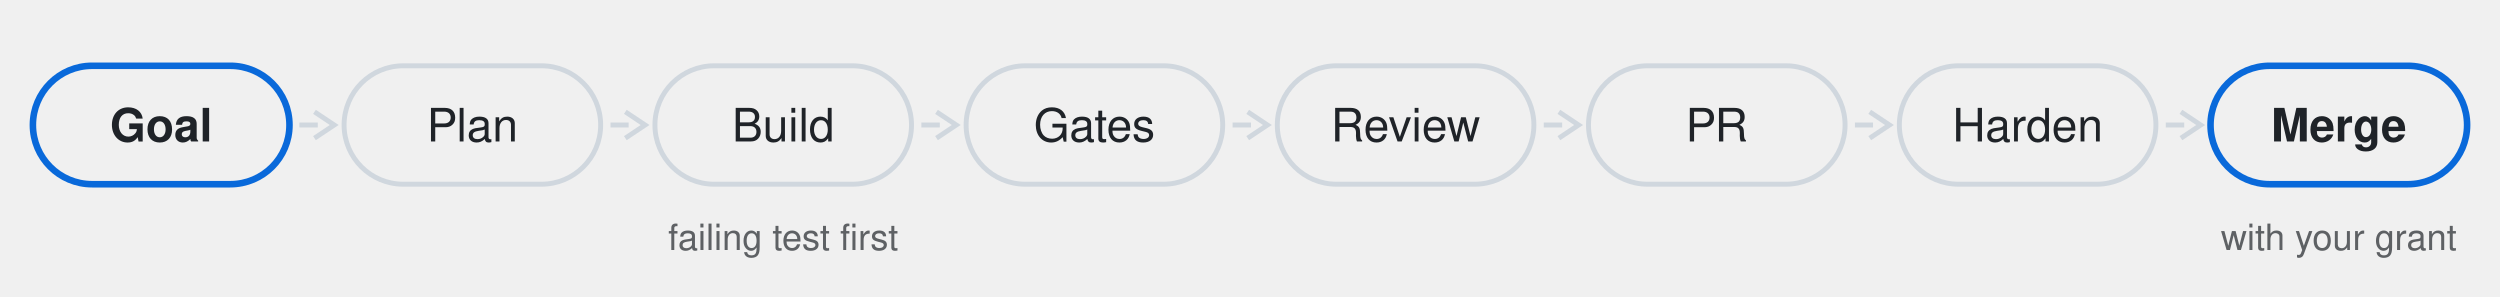
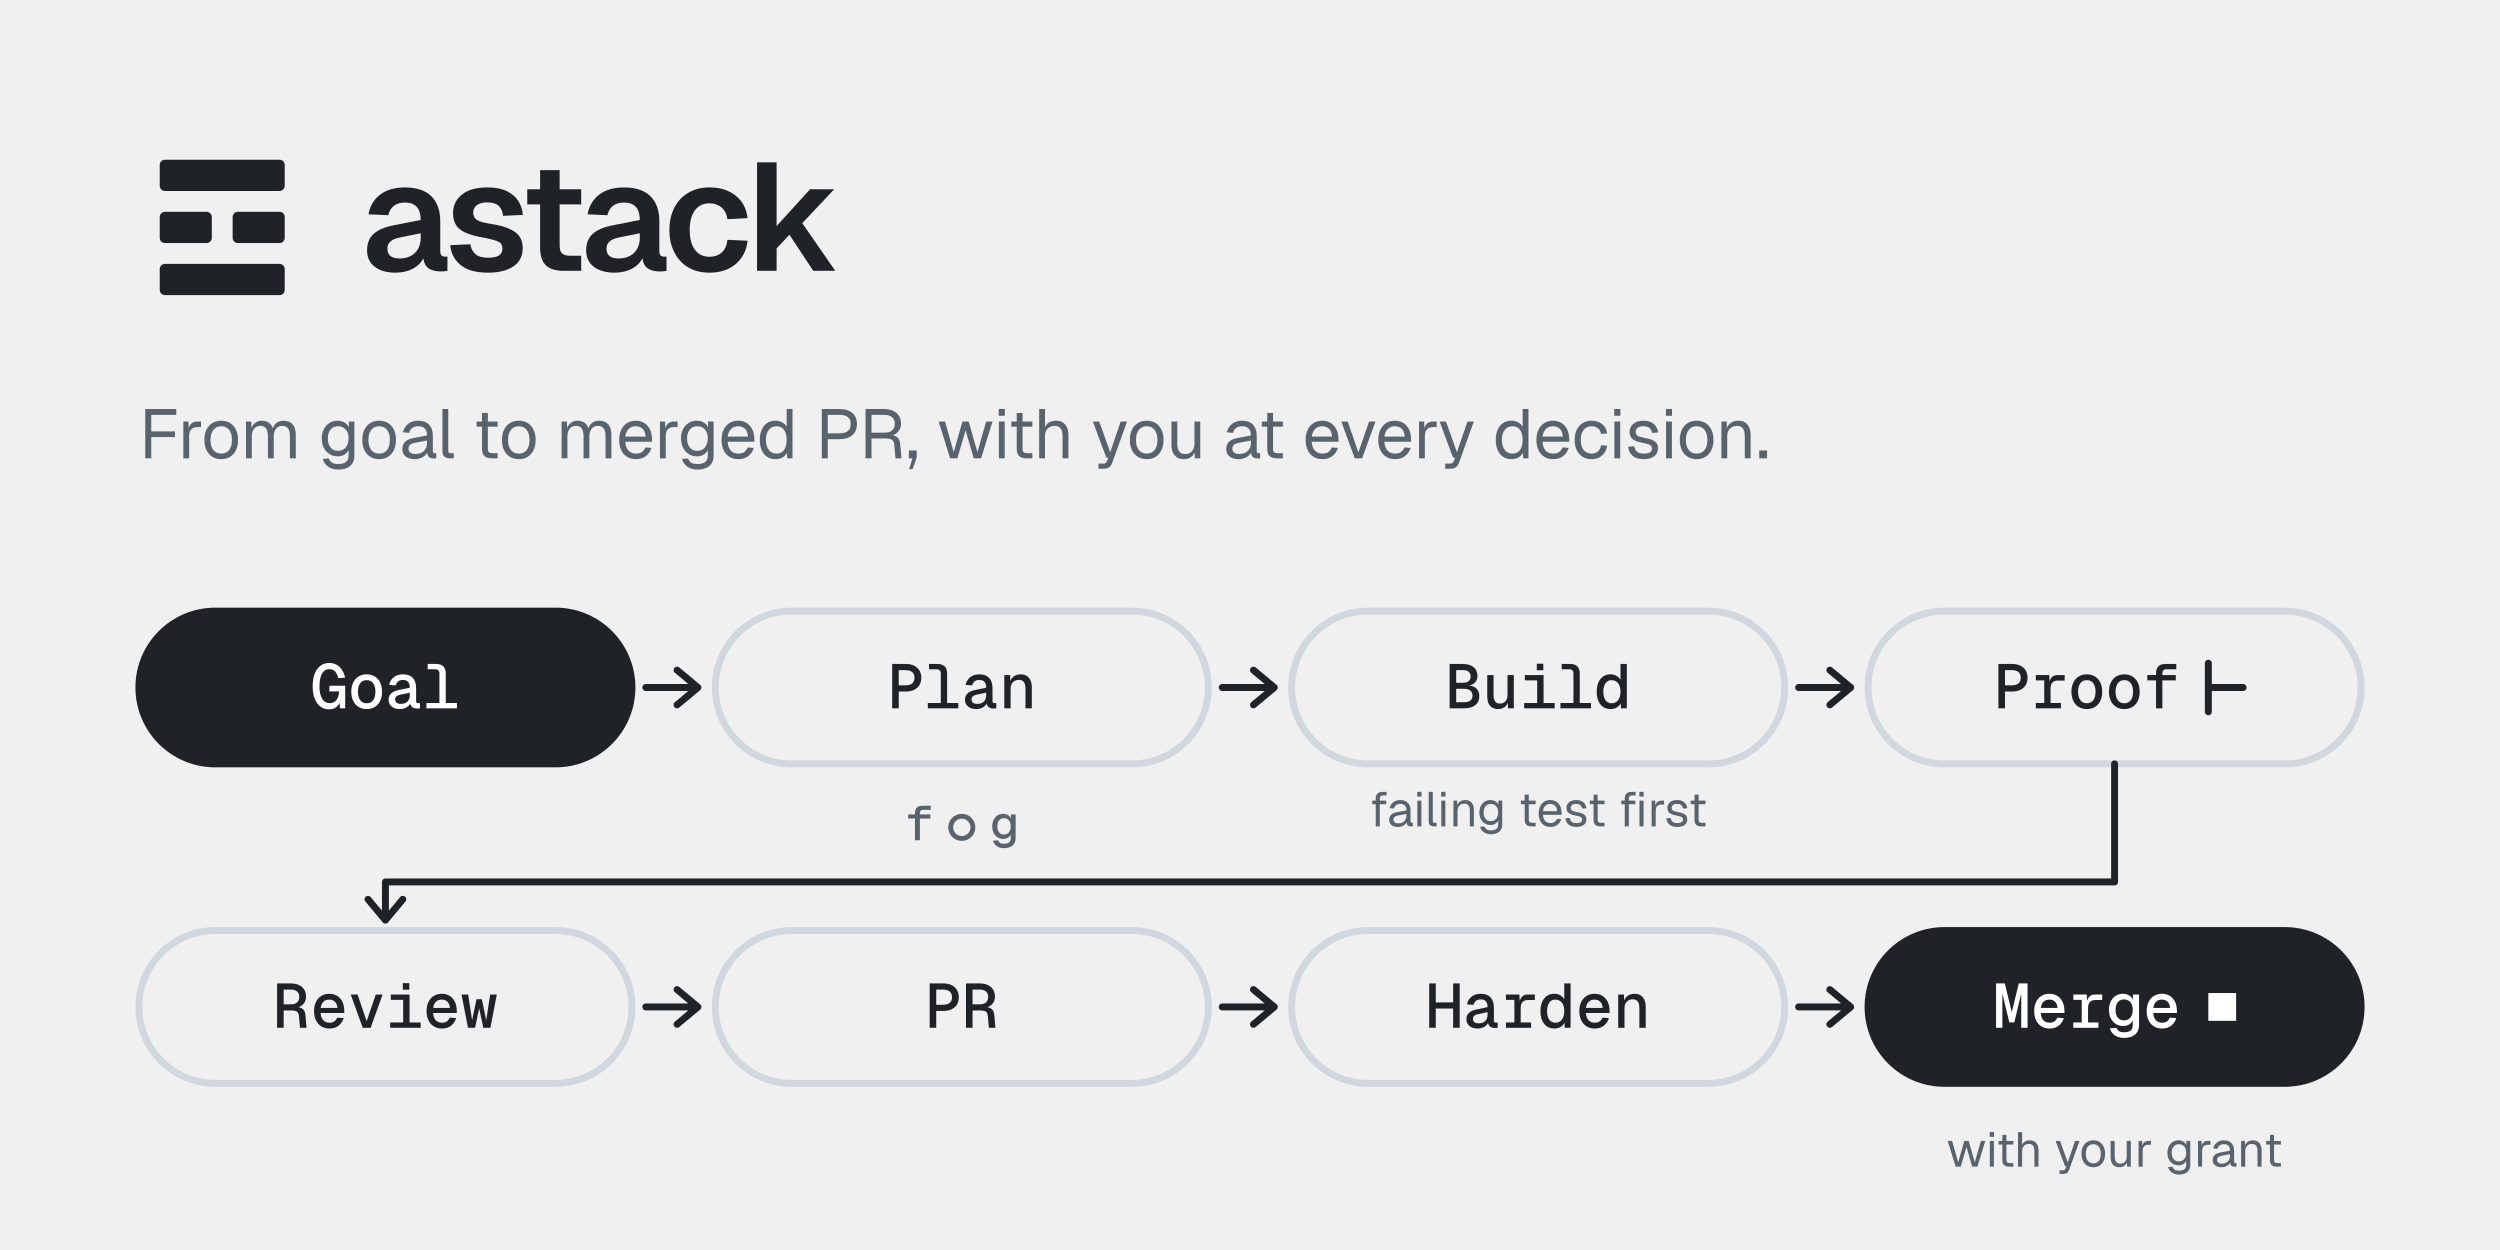
- <svg xmlns="http://www.w3.org/2000/svg" viewBox="0 0 760 90" width="760" height="90" font-family="ui-sans-serif,-apple-system,Segoe UI,Helvetica,Arial,sans-serif">
-   <rect x="10.0" y="20" width="78" height="36" rx="18" fill="none" stroke="#0969da" stroke-width="2" />
-   <text x="49.0" y="43" text-anchor="middle" font-size="14" font-weight="600" fill="#1f2328">Goal</text>
-   <path d="M91.0 38H96.6" stroke="#d0d7de" stroke-width="1.5" />
-   <path d="M95.6 34L101.6 38L95.6 42" fill="none" stroke="#d0d7de" stroke-width="1.5" />
-   <rect x="104.6" y="20" width="78" height="36" rx="18" fill="none" stroke="#d0d7de" stroke-width="1.5" />
-   <text x="143.6" y="43" text-anchor="middle" font-size="14" font-weight="400" fill="#1f2328">Plan</text>
-   <path d="M185.6 38H191.1" stroke="#d0d7de" stroke-width="1.5" />
-   <path d="M190.1 34L196.1 38L190.1 42" fill="none" stroke="#d0d7de" stroke-width="1.5" />
-   <rect x="199.1" y="20" width="78" height="36" rx="18" fill="none" stroke="#d0d7de" stroke-width="1.5" />
-   <text x="238.1" y="43" text-anchor="middle" font-size="14" font-weight="400" fill="#1f2328">Build</text>
-   <path d="M280.1 38H285.7" stroke="#d0d7de" stroke-width="1.5" />
-   <path d="M284.7 34L290.7 38L284.7 42" fill="none" stroke="#d0d7de" stroke-width="1.5" />
-   <rect x="293.7" y="20" width="78" height="36" rx="18" fill="none" stroke="#d0d7de" stroke-width="1.5" />
-   <text x="332.7" y="43" text-anchor="middle" font-size="14" font-weight="400" fill="#1f2328">Gates</text>
-   <path d="M374.7 38H380.3" stroke="#d0d7de" stroke-width="1.5" />
-   <path d="M379.3 34L385.3 38L379.3 42" fill="none" stroke="#d0d7de" stroke-width="1.5" />
-   <rect x="388.3" y="20" width="78" height="36" rx="18" fill="none" stroke="#d0d7de" stroke-width="1.5" />
-   <text x="427.3" y="43" text-anchor="middle" font-size="14" font-weight="400" fill="#1f2328">Review</text>
-   <path d="M469.3 38H474.9" stroke="#d0d7de" stroke-width="1.5" />
-   <path d="M473.9 34L479.9 38L473.9 42" fill="none" stroke="#d0d7de" stroke-width="1.5" />
-   <rect x="482.9" y="20" width="78" height="36" rx="18" fill="none" stroke="#d0d7de" stroke-width="1.5" />
-   <text x="521.9" y="43" text-anchor="middle" font-size="14" font-weight="400" fill="#1f2328">PR</text>
-   <path d="M563.9 38H569.4" stroke="#d0d7de" stroke-width="1.5" />
-   <path d="M568.4 34L574.4 38L568.4 42" fill="none" stroke="#d0d7de" stroke-width="1.5" />
-   <rect x="577.4" y="20" width="78" height="36" rx="18" fill="none" stroke="#d0d7de" stroke-width="1.5" />
-   <text x="616.4" y="43" text-anchor="middle" font-size="14" font-weight="400" fill="#1f2328">Harden</text>
-   <path d="M658.4 38H664.0" stroke="#d0d7de" stroke-width="1.5" />
-   <path d="M663.0 34L669.0 38L663.0 42" fill="none" stroke="#d0d7de" stroke-width="1.5" />
-   <rect x="672.0" y="20" width="78" height="36" rx="18" fill="none" stroke="#0969da" stroke-width="2" />
-   <text x="711.0" y="43" text-anchor="middle" font-size="14" font-weight="600" fill="#1f2328">Merge</text>
-   <text x="238.1" y="76" text-anchor="middle" font-size="11" fill="#1f2328" opacity="0.7">failing test first</text>
-   <text x="711.0" y="76" text-anchor="middle" font-size="11" fill="#1f2328" opacity="0.7">with your grant</text>
+ <svg xmlns="http://www.w3.org/2000/svg" width="720" height="360" viewBox="0 0 720 360">
+   <defs>
+     <path id="a" d="M225 12q-84 0-135-38T39-134q0-69 43-108t131-56l177-35q0-114-103-114-46 0-73 22-27 21-36 61l-130-6q16-84 78-130t161-46q114 0 173 58 58 57 58 164v194q0 21 8 29 7 8 22 8h17V0q-17 4-47 4-43 0-73-18t-38-67v-1q-20 42-68 68-49 26-114 26m26-93q64 0 102-37 37-37 37-98v-30l-138 28q-43 9-61 27-19 17-19 45 0 65 79 65" />
+     <path id="b" d="M287 12q-122 0-182-51T39-168l131-6q7 42 34 65 26 23 84 23 45 0 69-14 23-15 23-46 0-18-8-30-9-12-33-21-25-9-72-18-81-14-127-34-46-21-64-52-19-31-19-77 0-74 58-121 57-47 168-47 77 0 127 25 49 24 75 65 25 40 29 90l-130 6q-2-38-26-63t-77-25q-45 0-68 18-24 18-24 48 0 32 23 48 22 15 82 25 82 12 130 33t69 53q20 31 20 75 0 77-61 119-62 41-165 41" />
+     <path id="c" d="M398 0H284q-80 0-117-36-38-37-38-117v-282H45v-99h84v-125h128v125h141v99H257v270q0 38 17 52 16 14 49 14h75Z" />
+     <path id="d" d="M302 12q-80 0-139-34-59-35-91-98-33-63-33-147t33-147q32-63 91-97 59-35 139-35 102 0 170 53 67 53 79 148l-132 7q-8-51-39-77-32-27-78-27-62 0-96 46t-34 129 34 129 96 46q47 0 79-27 31-27 38-84l132 6q-11 96-78 153-68 56-171 56" />
+     <path id="e" d="M198 0H70v-710h128v417l219-241h158L366-312 582 0H438L282-236l-84 89Z" />
+     <path id="f" d="M178 0H92v-710h446v84H178v238h342v82H178Z" />
+     <path id="g" d="M164 0H80v-530h74l3 98q27-98 126-98h52v80h-51q-120 0-120 130Z" />
+     <path id="h" d="M287 12q-73 0-128-34t-85-96q-30-63-30-147 0-85 30-147t85-96 128-34 128 34q54 34 84 96t30 147q0 84-30 147-30 62-84 96-55 34-128 34m0-80q73 0 114-52 40-53 40-145t-40-144q-41-53-114-53t-114 53q-41 52-41 144t41 145q41 52 114 52" />
+     <path id="i" d="M164 0H80v-530h77l2 93q20-49 59-77t90-28q60 0 101 29t58 82q17-53 57-82t98-29q85 0 130 53 45 52 45 148V0h-84v-323q0-145-111-145-55 0-88 40-34 40-34 111V0h-84v-317q0-71-25-111t-84-40q-55 0-89 40t-34 111Z" />
+     <path id="j" d="M281 162q-85 0-145-42T59 8l88-6q12 37 43 59 30 21 91 21 72 0 111-29 38-29 38-87v-86q-19 42-61 67t-94 25q-67 0-119-33-53-33-82-91-30-58-30-133 0-76 29-133 29-58 81-91 51-33 117-33 56 0 101 26 44 26 62 70v-84h80v494q0 93-61 146-62 52-172 52m-2-270q68 0 109-47 41-48 42-130 2-82-40-129-42-48-111-48-70 0-108 48-39 47-39 129t40 130q39 47 107 47" />
+     <path id="k" d="M223 12q-82 0-130-38-49-38-49-106t40-107 127-55l188-35q0-133-126-133-55 0-87 25-32 24-44 70l-89-7q15-75 73-121 57-47 147-47 102 0 156 58 54 57 54 158v219q0 33 28 33h21V0q-12 2-32 2-46 0-69-18-24-19-30-61l-1-5q-20 41-69 68-49 26-108 26m8-74q80 0 124-45t44-111v-38l-172 32q-54 10-74 31-21 20-21 53 0 37 27 58 26 20 72 20" />
+     <path id="l" d="M243 0h-59q-46 0-75-24t-29-76v-610h84v603q0 33 33 33h46Z" />
+     <path id="m" d="M358 0h-84q-72 0-106-33-35-33-35-103v-320H55v-74h78v-124h84v124h141v74H217v318q0 36 16 50t49 14h76Z" />
+     <path id="n" d="M287 12q-75 0-129-34-55-34-84-96-30-63-30-147t30-146q29-62 83-96 53-35 126-35 69 0 122 33 53 32 83 94 29 62 29 151v25H132q5 85 46 128 40 43 109 43 52 0 86-24 33-25 46-65l90 7q-21 71-79 117-59 45-143 45M132-313h293q-6-77-44-113-39-36-98-36-61 0-100 38-40 37-51 111" />
+     <path id="o" d="M268 12q-69 0-119-34-51-34-78-96T44-265t27-147 78-96q50-34 119-34 53 0 97 23 44 22 66 63v-254h84V0h-76l-3-80q-22 43-67 68-45 24-101 24m17-80q71 0 109-53 37-53 37-144 0-92-37-144-38-53-109-53-70 0-111 53-42 52-42 144 0 91 42 144 41 53 111 53" />
+     <path id="p" d="M178 0H92v-710h255q119 0 185 57t66 158q0 103-66 161t-185 58H178Zm0-626v266h169q161 0 161-135 0-131-161-131Z" />
+     <path id="q" d="M178 0H92v-710h269q112 0 177 58t65 157q0 41-17 75-17 33-44 56t-59 32q47 8 75 38 27 30 32 85L610 0h-87l-18-200q-4-44-31-65-28-21-90-21H178Zm0-626v256h194q65 0 103-33t38-94q0-62-39-95-39-34-113-34Z" />
+     <path id="r" d="M97 156H47L95 0H44v-113h113v99Z" />
+     <path id="s" d="M291 0H186L22-530h92L238-88l126-442h90L580-88l125-442h92L633 0H527L409-403Z" />
+     <path id="t" d="M164 0H80v-530h84Zm2-613H78v-98h88Z" />
+     <path id="u" d="M164 0H80v-710h84v263q21-49 63-72t97-23q86 0 132 56 45 56 45 145V0h-84v-317q0-151-111-151-64 0-103 39t-39 113Z" />
+     <path id="v" d="M172 150h-69V76h61q28 0 42-8 13-9 20-28l19-50h-29L22-530h92L272-88l151-442h92L300 67q-15 43-45 63t-83 20" />
+     <path id="w" d="M254 12q-79 0-126-53-48-54-48-148v-341h84v318q0 77 28 114 27 36 84 36 63 0 99-40 36-41 36-112v-316h84V0h-80v-86q-44 98-161 98" />
+     <path id="x" d="M321 0H215L22-530h92L268-86l154-444h92Z" />
+     <path id="y" d="M287 12q-74 0-128-34-55-34-85-96-30-63-30-147t30-146 85-96q54-35 128-35 92 0 152 48 60 47 73 136l-88 6q-9-53-46-81-37-29-91-29-73 0-114 53-41 52-41 144t41 145q41 52 114 52 54 0 91-30t46-90l88 6q-13 88-73 141T287 12" />
+     <path id="z" d="M273 12q-109 0-166-50-57-51-63-129l88-6q8 48 40 77 31 28 101 28 54 0 84-17 29-18 29-57 0-21-9-35-10-14-38-24-28-11-82-21-74-14-116-35t-59-51-17-72q0-71 53-116 52-46 148-46 70 0 115 25 44 24 67 63t28 82l-88 6q-4-38-31-67-28-29-93-29-57 0-84 22t-27 56q0 39 25 58 25 18 95 30 78 13 122 33t62 50q17 29 17 71 0 73-56 114-57 40-145 40" />
+     <path id="A" d="M164 0H80v-530h77l2 95q21-55 65-81 43-26 98-26 61 0 101 27 39 27 59 73 19 45 19 101V0h-84v-317q0-74-26-112-27-39-87-39-61 0-100 39-40 38-40 112Z" />
+     <path id="B" d="M157 0H44v-113h113Z" />
+     <path id="C" d="M299 16q-77 0-136-42-59-43-93-125T36-354q0-115 32-198 32-84 92-129 59-45 142-45 100 0 165 64t88 171l-109 7q-15-65-50-104-36-39-93-39-76 0-117 71t-41 202 43 201q42 70 120 70 69 0 109-51 39-52 42-137H303v-91h253V0h-85l-3-91q-23 48-64 78-42 29-105 29" />
+     <path id="D" d="M300 12q-74 0-129-34-56-34-86-96-31-63-31-148t31-147q30-63 86-97 55-34 129-34t130 34q55 34 86 97 30 62 30 147t-30 148q-31 62-86 96-56 34-130 34m0-93q67 0 104-49 36-49 36-136t-36-136q-37-49-104-49t-103 49q-37 49-37 136t37 136q36 49 103 49" />
+     <path id="E" d="M228 12q-50 0-90-18T75-57q-24-33-24-77 0-68 42-105 41-38 125-55l172-36q0-124-108-124-50 0-78 23t-38 64l-106-7q15-76 73-123t149-47q102 0 156 58 53 58 53 160v210q0 18 8 26 7 7 23 7h30V0l-19 2-27 1q-90 0-108-77l-1-2q-20 39-65 64-46 24-104 24m15-83q73 0 110-37 37-38 37-101v-41l-148 30q-48 10-67 29-19 18-19 49 0 34 23 53 23 18 64 18" />
+     <path id="F" d="M544 0H56v-85h208v-474q0-31-17-48-17-18-49-18H76v-85h133q156 0 156 156v469h179Z" />
+     <path id="G" d="M191 0H86v-710h220q74 0 130 27 55 27 86 77 30 49 30 117t-30 118q-31 49-86 76-56 26-130 26H191Zm0-611v243h104q76 0 112-31t36-90q0-60-36-91t-112-31Z" />
+     <path id="H" d="M181 0H80v-532h93l2 96q21-55 66-81 45-27 101-27 59 0 99 27 39 26 59 72 20 45 20 102V0H419v-317q0-139-106-139-55 0-93 36-39 36-39 105Z" />
+     <path id="I" d="M313 0H83v-710h206q117 0 178 51t61 142q0 58-35 99t-97 52q79 10 121 55 41 45 41 114 0 94-64 146Q429 0 313 0M188-612v203h103q66 0 97-26 31-27 31-75 0-49-31-75-31-27-97-27Zm0 300v214h126q68 0 102-27 33-28 33-77 0-52-34-81-35-29-101-29Z" />
+     <path id="J" d="M254 12q-77 0-123-52T85-188v-344h101v318q0 72 25 105t76 33q56 0 89-37t33-105v-314h101V0h-95v-89Q371 12 254 12" />
+     <path id="K" d="M564 0H76v-85h208v-362H86v-85h300v447h178ZM382-609H278v-105h104Z" />
+     <path id="L" d="M258 12Q156 12 96-62q-60-75-60-204t60-203q60-75 162-75 56 0 98 26 41 26 61 61v-253h101V0h-94l-3-81q-23 42-64 68-42 25-99 25m17-93q66 0 104-49 38-50 38-136 0-87-38-136-39-49-106-49-61 0-96 49t-35 136q0 86 35 136 35 49 98 49" />
+     <path id="M" d="M486 0H84v-85h135v-362H84v-85h215l6 104q26-104 128-104h113v88H437q-117 0-117 128v231h166Z" />
+     <path id="N" d="M309 0H208v-447H68v-85h140v-28q0-74 37-112t115-38h172v85H370q-31 0-46 18-15 17-15 48v27h215v85H309Z" />
+     <path id="O" d="M172 0H67v-710h221q112 0 177 57t65 155q0 64-35 109-36 44-85 59 52 10 79 41 26 30 31 87L538 0H433l-16-182q-4-53-29-74-26-21-92-21H172Zm0-611v236h114q66 0 101-31t35-87q0-57-35-87-35-31-101-31Z" />
+     <path id="P" d="M305 12q-75 0-130-34-56-35-86-97-31-63-31-147t30-146q30-63 85-97 55-35 129-35 70 0 125 33 54 33 85 96 30 63 30 151v28H163q5 77 43 116 37 39 100 39 47 0 78-22t43-59l105 7q-23 76-82 122-59 45-145 45M164-317h268q-5-68-41-101t-90-33q-56 0-92 34t-45 100" />
+     <path id="Q" d="M363 0H237L45-532h109l146 425 146-425h109Z" />
+     <path id="R" d="M234 0H121L18-532h106l63 411 70-336h86l70 336 63-411h106L480 0H366l-66-311Z" />
+     <path id="S" d="M161 0H56v-710h105v304h278v-304h105V0H439v-308H161Z" />
+     <path id="T" d="M340-86h-80L149-548V0H48v-710h140l112 459 112-459h140V0H451v-548Z" />
+     <path id="U" d="M297 162q-90 0-150-42T70 8l106-7q11 34 39 53 27 18 82 18 67 0 103-27 35-28 35-84v-78q-19 41-59 65-41 24-94 24-66 0-117-32-52-33-81-91-30-58-30-133 0-78 29-136 28-59 79-91 51-33 116-33 55 0 98 26 43 25 62 69l1-83h97v486q0 100-64 154t-175 54m-1-280q62 0 100-44t39-123q1-80-37-124-39-45-102-45-65 0-100 45-36 44-36 124 0 79 36 123t100 44" />
+     <path id="V" d="M216 0h-84v-456H60v-74h72v-48q0-59 34-95 34-37 106-37h84v74h-78q-31 0-46 17-16 17-16 47v42h133v74H216Z" />
+   </defs>
+   <g fill="#1f2328" transform="translate(40 40) scale(1.5)">
+     <rect width="24" height="6" x="4" y="4" rx="1" />
+     <rect width="10" height="6" x="4" y="14" rx="1" />
+     <rect width="10" height="6" x="18" y="14" rx="1" />
+     <rect width="24" height="6" x="4" y="24" rx="1" />
+   </g>
+   <use fill="#1f2328" href="#a" transform="translate(104 78) scale(0.044)" />
+   <use fill="#1f2328" href="#b" transform="translate(127.97 78) scale(0.044)" />
+   <use fill="#1f2328" href="#c" transform="translate(149.87 78) scale(0.044)" />
+   <use fill="#1f2328" href="#a" transform="translate(167.1 78) scale(0.044)" />
+   <use fill="#1f2328" href="#d" transform="translate(191.07 78) scale(0.044)" />
+   <use fill="#1f2328" href="#e" transform="translate(214.95 78) scale(0.044)" />
+   <use fill="#59636e" href="#f" transform="translate(40 132) scale(0.02)" />
+   <use fill="#59636e" href="#g" transform="translate(51.2 132) scale(0.02)" />
+   <use fill="#59636e" href="#h" transform="translate(57.98 132) scale(0.02)" />
+   <use fill="#59636e" href="#i" transform="translate(69.24 132) scale(0.02)" />
+   <use fill="#59636e" href="#j" transform="translate(91.78 132) scale(0.02)" />
+   <use fill="#59636e" href="#h" transform="translate(103.46 132) scale(0.02)" />
+   <use fill="#59636e" href="#k" transform="translate(115 132) scale(0.02)" />
+   <use fill="#59636e" href="#l" transform="translate(125.82 132) scale(0.02)" />
+   <use fill="#59636e" href="#m" transform="translate(136.16 132) scale(0.02)" />
+   <use fill="#59636e" href="#h" transform="translate(143.68 132) scale(0.02)" />
+   <use fill="#59636e" href="#i" transform="translate(160.14 132) scale(0.02)" />
+   <use fill="#59636e" href="#n" transform="translate(177.44 132) scale(0.02)" />
+   <use fill="#59636e" href="#g" transform="translate(188.46 132) scale(0.02)" />
+   <use fill="#59636e" href="#j" transform="translate(195.24 132) scale(0.02)" />
+   <use fill="#59636e" href="#n" transform="translate(206.92 132) scale(0.02)" />
+   <use fill="#59636e" href="#o" transform="translate(217.94 132) scale(0.02)" />
+   <use fill="#59636e" href="#p" transform="translate(234.84 132) scale(0.02)" />
+   <use fill="#59636e" href="#q" transform="translate(247.44 132) scale(0.02)" />
+   <use fill="#59636e" href="#r" transform="translate(260.88 132) scale(0.02)" />
+   <use fill="#59636e" href="#s" transform="translate(269.9 132) scale(0.02)" />
+   <use fill="#59636e" href="#t" transform="translate(286.08 132) scale(0.02)" />
+   <use fill="#59636e" href="#m" transform="translate(290.16 132) scale(0.02)" />
+   <use fill="#59636e" href="#u" transform="translate(297.68 132) scale(0.02)" />
+   <use fill="#59636e" href="#v" transform="translate(314.3 132) scale(0.02)" />
+   <use fill="#59636e" href="#h" transform="translate(324.52 132) scale(0.02)" />
+   <use fill="#59636e" href="#w" transform="translate(335.78 132) scale(0.02)" />
+   <use fill="#59636e" href="#k" transform="translate(352.28 132) scale(0.02)" />
+   <use fill="#59636e" href="#m" transform="translate(362.3 132) scale(0.02)" />
+   <use fill="#59636e" href="#n" transform="translate(375.14 132) scale(0.02)" />
+   <use fill="#59636e" href="#x" transform="translate(385.86 132) scale(0.02)" />
+   <use fill="#59636e" href="#n" transform="translate(396.06 132) scale(0.02)" />
+   <use fill="#59636e" href="#g" transform="translate(407.08 132) scale(0.02)" />
+   <use fill="#59636e" href="#v" transform="translate(414.16 132) scale(0.02)" />
+   <use fill="#59636e" href="#o" transform="translate(429.9 132) scale(0.02)" />
+   <use fill="#59636e" href="#n" transform="translate(441.6 132) scale(0.02)" />
+   <use fill="#59636e" href="#y" transform="translate(452.62 132) scale(0.02)" />
+   <use fill="#59636e" href="#t" transform="translate(463.34 132) scale(0.02)" />
+   <use fill="#59636e" href="#z" transform="translate(468.02 132) scale(0.02)" />
+   <use fill="#59636e" href="#t" transform="translate(478.22 132) scale(0.02)" />
+   <use fill="#59636e" href="#h" transform="translate(482.9 132) scale(0.02)" />
+   <use fill="#59636e" href="#A" transform="translate(494.16 132) scale(0.02)" />
+   <use fill="#59636e" href="#B" transform="translate(505.78 132) scale(0.02)" />
+   <rect width="142" height="44" x="40" y="176" fill="#1f2328" stroke="#1f2328" stroke-width="2" rx="22" />
+   <use fill="#fff" href="#C" transform="translate(89.4 204) scale(0.018)" />
+   <use fill="#fff" href="#D" transform="translate(100.2 204) scale(0.018)" />
+   <use fill="#fff" href="#E" transform="translate(111 204) scale(0.018)" />
+   <use fill="#fff" href="#F" transform="translate(121.8 204) scale(0.018)" />
+   <path fill="none" stroke="#1f2328" stroke-linecap="round" stroke-linejoin="round" stroke-width="2" d="M186 198h14m-5-5 6 5-6 5" />
+   <rect width="142" height="44" x="206" y="176" fill="none" stroke="#d0d7de" stroke-width="2" rx="22" />
+   <use fill="#1f2328" href="#G" transform="translate(255.4 204) scale(0.018)" />
+   <use fill="#1f2328" href="#F" transform="translate(266.2 204) scale(0.018)" />
+   <use fill="#1f2328" href="#E" transform="translate(277 204) scale(0.018)" />
+   <use fill="#1f2328" href="#H" transform="translate(287.8 204) scale(0.018)" />
+   <path fill="none" stroke="#1f2328" stroke-linecap="round" stroke-linejoin="round" stroke-width="2" d="M352 198h14m-5-5 6 5-6 5" />
+   <rect width="142" height="44" x="372" y="176" fill="none" stroke="#d0d7de" stroke-width="2" rx="22" />
+   <use fill="#1f2328" href="#I" transform="translate(416 204) scale(0.018)" />
+   <use fill="#1f2328" href="#J" transform="translate(426.8 204) scale(0.018)" />
+   <use fill="#1f2328" href="#K" transform="translate(437.6 204) scale(0.018)" />
+   <use fill="#1f2328" href="#F" transform="translate(448.4 204) scale(0.018)" />
+   <use fill="#1f2328" href="#L" transform="translate(459.2 204) scale(0.018)" />
+   <path fill="none" stroke="#1f2328" stroke-linecap="round" stroke-linejoin="round" stroke-width="2" d="M518 198h14m-5-5 6 5-6 5" />
+   <rect width="142" height="44" x="538" y="176" fill="none" stroke="#d0d7de" stroke-width="2" rx="22" />
+   <path fill="none" stroke="#1f2328" stroke-linecap="round" stroke-width="2" d="M636 191v14m0-7h10" />
+   <use fill="#1f2328" href="#G" transform="translate(574 204) scale(0.018)" />
+   <use fill="#1f2328" href="#M" transform="translate(584.8 204) scale(0.018)" />
+   <use fill="#1f2328" href="#D" transform="translate(595.6 204) scale(0.018)" />
+   <use fill="#1f2328" href="#D" transform="translate(606.4 204) scale(0.018)" />
+   <use fill="#1f2328" href="#N" transform="translate(617.2 204) scale(0.018)" />
+   <rect width="142" height="44" x="40" y="268" fill="none" stroke="#d0d7de" stroke-width="2" rx="22" />
+   <use fill="#1f2328" href="#O" transform="translate(78.6 296) scale(0.018)" />
+   <use fill="#1f2328" href="#P" transform="translate(89.4 296) scale(0.018)" />
+   <use fill="#1f2328" href="#Q" transform="translate(100.2 296) scale(0.018)" />
+   <use fill="#1f2328" href="#K" transform="translate(111 296) scale(0.018)" />
+   <use fill="#1f2328" href="#P" transform="translate(121.8 296) scale(0.018)" />
+   <use fill="#1f2328" href="#R" transform="translate(132.6 296) scale(0.018)" />
+   <path fill="none" stroke="#1f2328" stroke-linecap="round" stroke-linejoin="round" stroke-width="2" d="M186 290h14m-5-5 6 5-6 5" />
+   <rect width="142" height="44" x="206" y="268" fill="none" stroke="#d0d7de" stroke-width="2" rx="22" />
+   <use fill="#1f2328" href="#G" transform="translate(266.2 296) scale(0.018)" />
+   <use fill="#1f2328" href="#O" transform="translate(277 296) scale(0.018)" />
+   <path fill="none" stroke="#1f2328" stroke-linecap="round" stroke-linejoin="round" stroke-width="2" d="M352 290h14m-5-5 6 5-6 5" />
+   <rect width="142" height="44" x="372" y="268" fill="none" stroke="#d0d7de" stroke-width="2" rx="22" />
+   <use fill="#1f2328" href="#S" transform="translate(410.6 296) scale(0.018)" />
+   <use fill="#1f2328" href="#E" transform="translate(421.4 296) scale(0.018)" />
+   <use fill="#1f2328" href="#M" transform="translate(432.2 296) scale(0.018)" />
+   <use fill="#1f2328" href="#L" transform="translate(443 296) scale(0.018)" />
+   <use fill="#1f2328" href="#P" transform="translate(453.8 296) scale(0.018)" />
+   <use fill="#1f2328" href="#H" transform="translate(464.6 296) scale(0.018)" />
+   <path fill="none" stroke="#1f2328" stroke-linecap="round" stroke-linejoin="round" stroke-width="2" d="M518 290h14m-5-5 6 5-6 5" />
+   <rect width="142" height="44" x="538" y="268" fill="#1f2328" stroke="#1f2328" stroke-width="2" rx="22" />
+   <path fill="#fff" d="M636 286h8v8h-8z" />
+   <use fill="#fff" href="#T" transform="translate(574 296) scale(0.018)" />
+   <use fill="#fff" href="#P" transform="translate(584.8 296) scale(0.018)" />
+   <use fill="#fff" href="#M" transform="translate(595.6 296) scale(0.018)" />
+   <use fill="#fff" href="#U" transform="translate(606.4 296) scale(0.018)" />
+   <use fill="#fff" href="#P" transform="translate(617.2 296) scale(0.018)" />
+   <path fill="none" stroke="#1f2328" stroke-linecap="round" stroke-linejoin="round" stroke-width="2" d="M609 220v34H111v10m-5-5 5 6 5-6" />
+   <use fill="#59636e" href="#V" transform="translate(394.36 238) scale(0.014)" />
+   <use fill="#59636e" href="#k" transform="translate(399.47 238) scale(0.014)" />
+   <use fill="#59636e" href="#t" transform="translate(407.07 238) scale(0.014)" />
+   <use fill="#59636e" href="#l" transform="translate(410.35 238) scale(0.014)" />
+   <use fill="#59636e" href="#t" transform="translate(413.97 238) scale(0.014)" />
+   <use fill="#59636e" href="#A" transform="translate(417.47 238) scale(0.014)" />
+   <use fill="#59636e" href="#j" transform="translate(425.44 238) scale(0.014)" />
+   <use fill="#59636e" href="#m" transform="translate(437.25 238) scale(0.014)" />
+   <use fill="#59636e" href="#n" transform="translate(442.52 238) scale(0.014)" />
+   <use fill="#59636e" href="#z" transform="translate(450.23 238) scale(0.014)" />
+   <use fill="#59636e" href="#m" transform="translate(457.09 238) scale(0.014)" />
+   <use fill="#59636e" href="#V" transform="translate(466.08 238) scale(0.014)" />
+   <use fill="#59636e" href="#t" transform="translate(471.05 238) scale(0.014)" />
+   <use fill="#59636e" href="#g" transform="translate(474.55 238) scale(0.014)" />
+   <use fill="#59636e" href="#z" transform="translate(479.29 238) scale(0.014)" />
+   <use fill="#59636e" href="#m" transform="translate(486.16 238) scale(0.014)" />
+   <use fill="#59636e" href="#s" transform="translate(560.62 336) scale(0.014)" />
+   <use fill="#59636e" href="#t" transform="translate(571.95 336) scale(0.014)" />
+   <use fill="#59636e" href="#m" transform="translate(574.81 336) scale(0.014)" />
+   <use fill="#59636e" href="#u" transform="translate(580.07 336) scale(0.014)" />
+   <use fill="#59636e" href="#v" transform="translate(591.7 336) scale(0.014)" />
+   <use fill="#59636e" href="#h" transform="translate(598.86 336) scale(0.014)" />
+   <use fill="#59636e" href="#w" transform="translate(606.74 336) scale(0.014)" />
+   <use fill="#59636e" href="#g" transform="translate(614.79 336) scale(0.014)" />
+   <use fill="#59636e" href="#j" transform="translate(623.6 336) scale(0.014)" />
+   <use fill="#59636e" href="#g" transform="translate(631.91 336) scale(0.014)" />
+   <use fill="#59636e" href="#k" transform="translate(636.66 336) scale(0.014)" />
+   <use fill="#59636e" href="#A" transform="translate(644.32 336) scale(0.014)" />
+   <use fill="#59636e" href="#m" transform="translate(651.89 336) scale(0.014)" />
+   <use fill="#59636e" href="#N" transform="translate(260.6 242) scale(0.014)" />
+   <circle cx="277" cy="238.28" r="3.2" fill="none" stroke="#59636e" stroke-width="1.4" />
+   <use fill="#59636e" href="#U" transform="translate(285 242) scale(0.014)" />
</svg>
